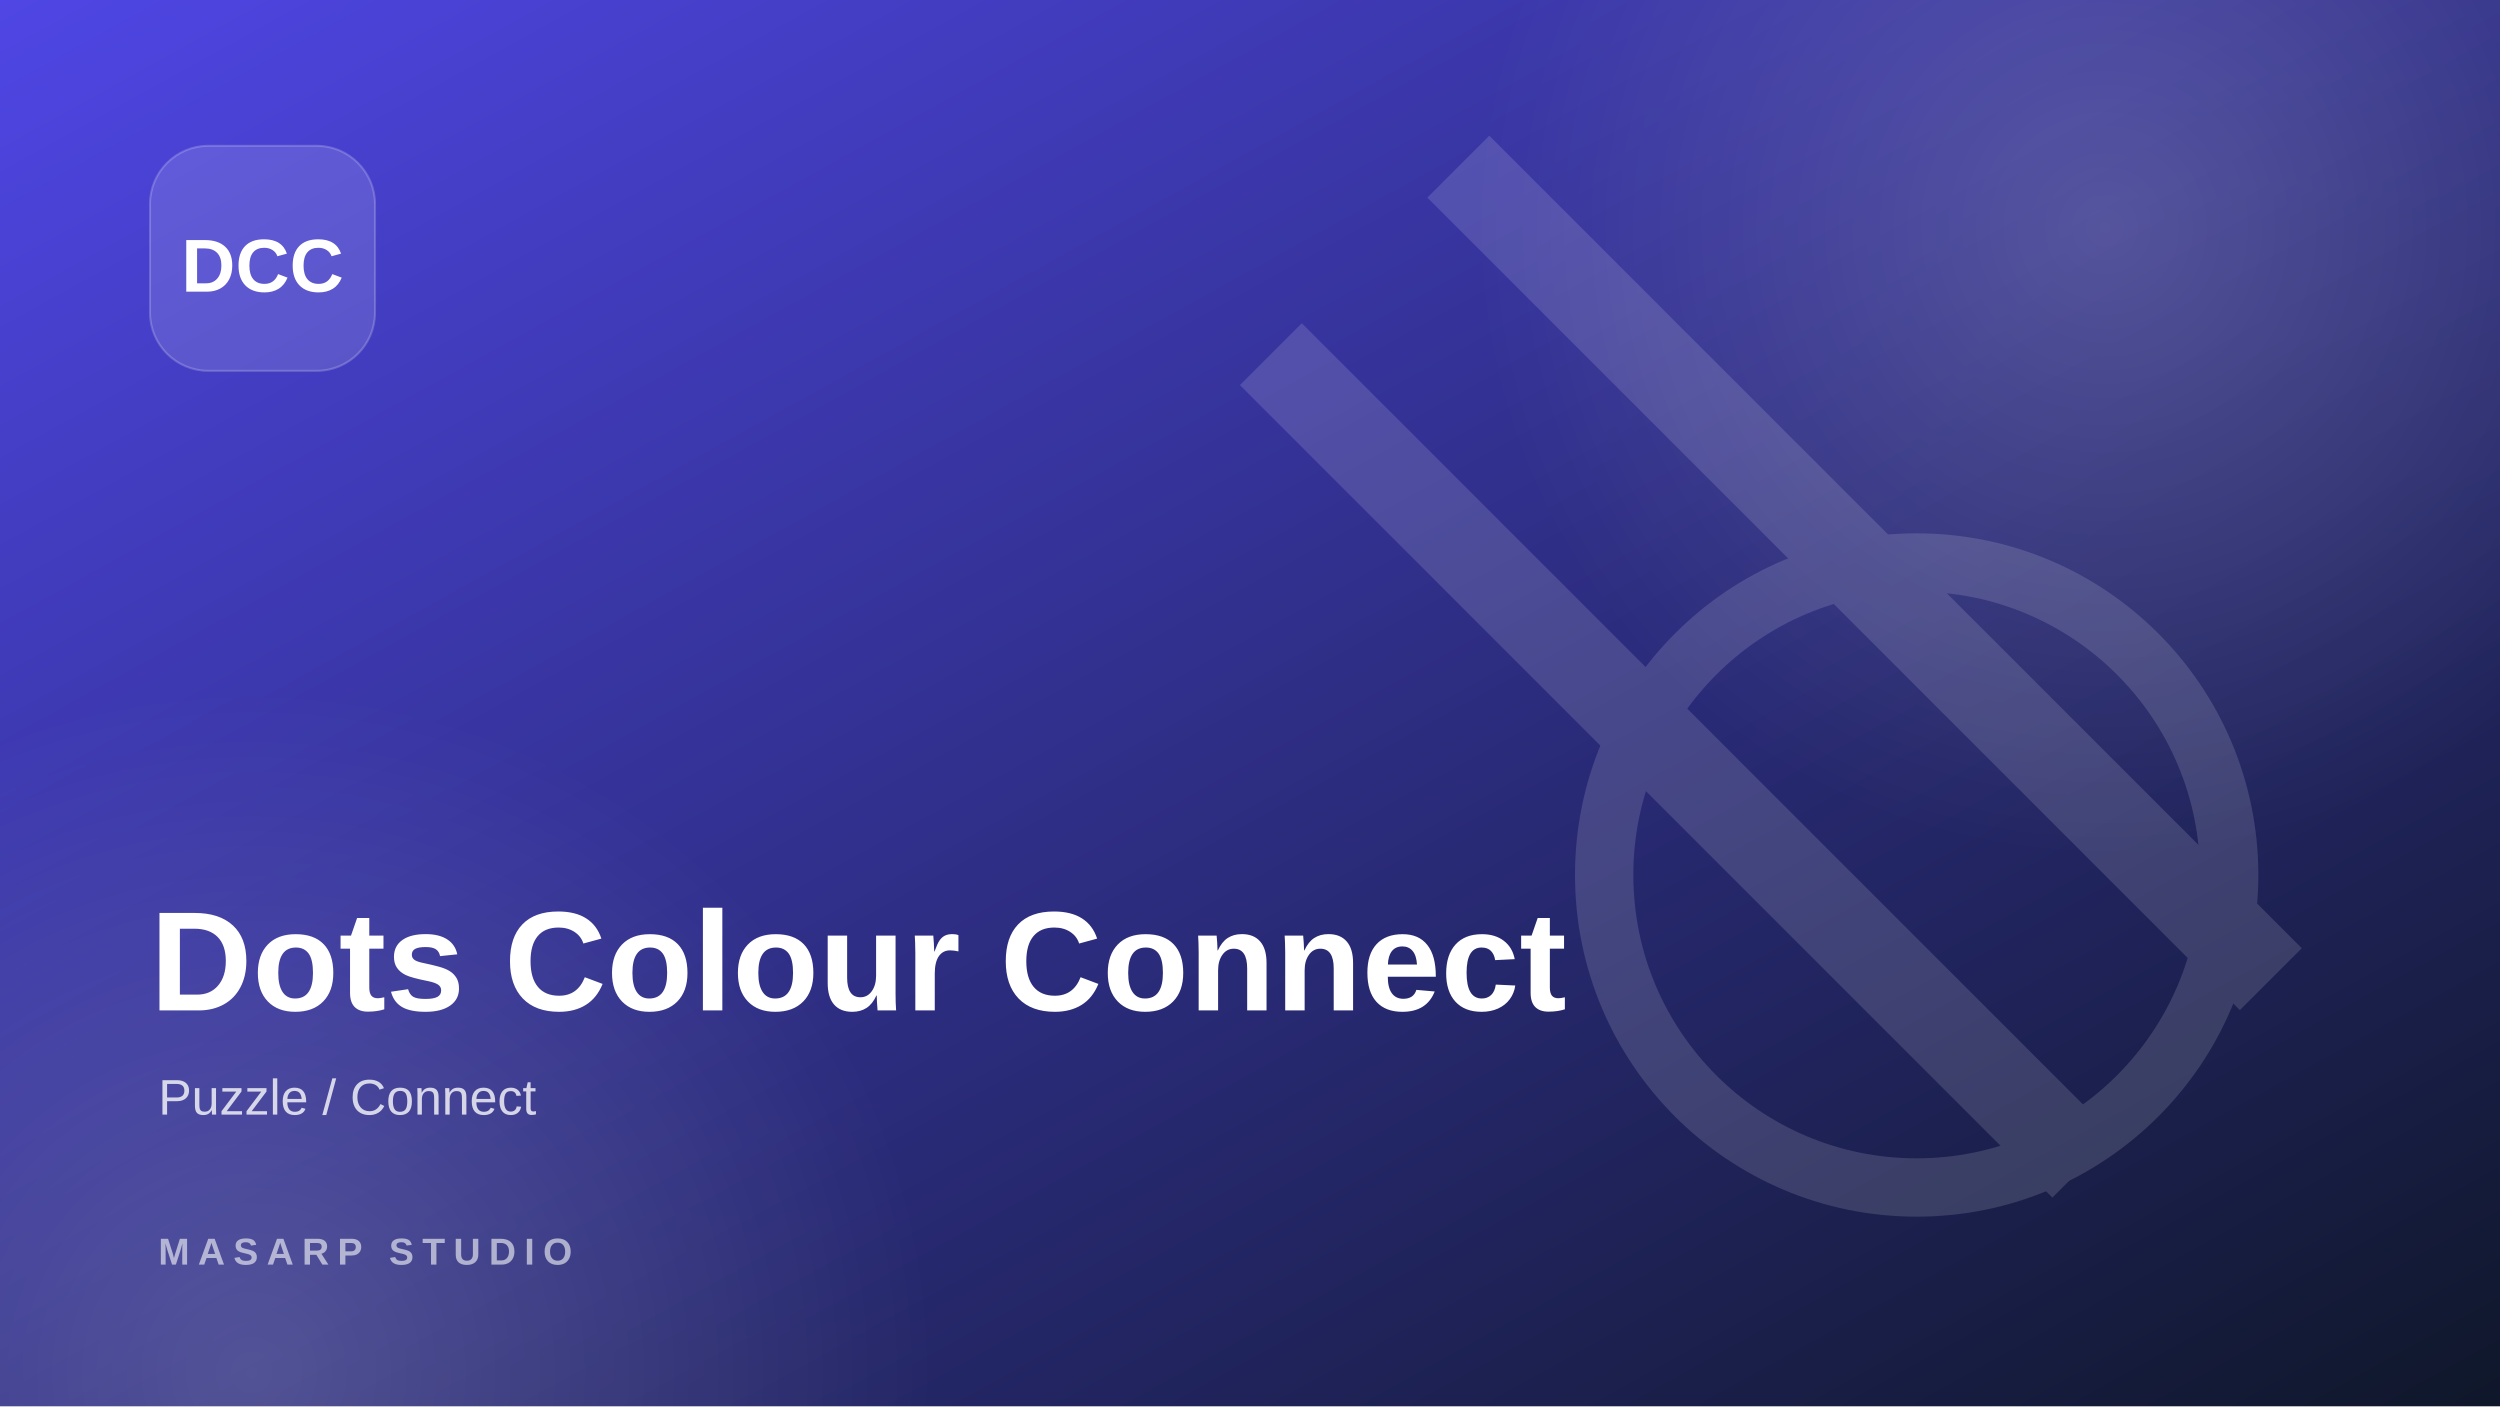
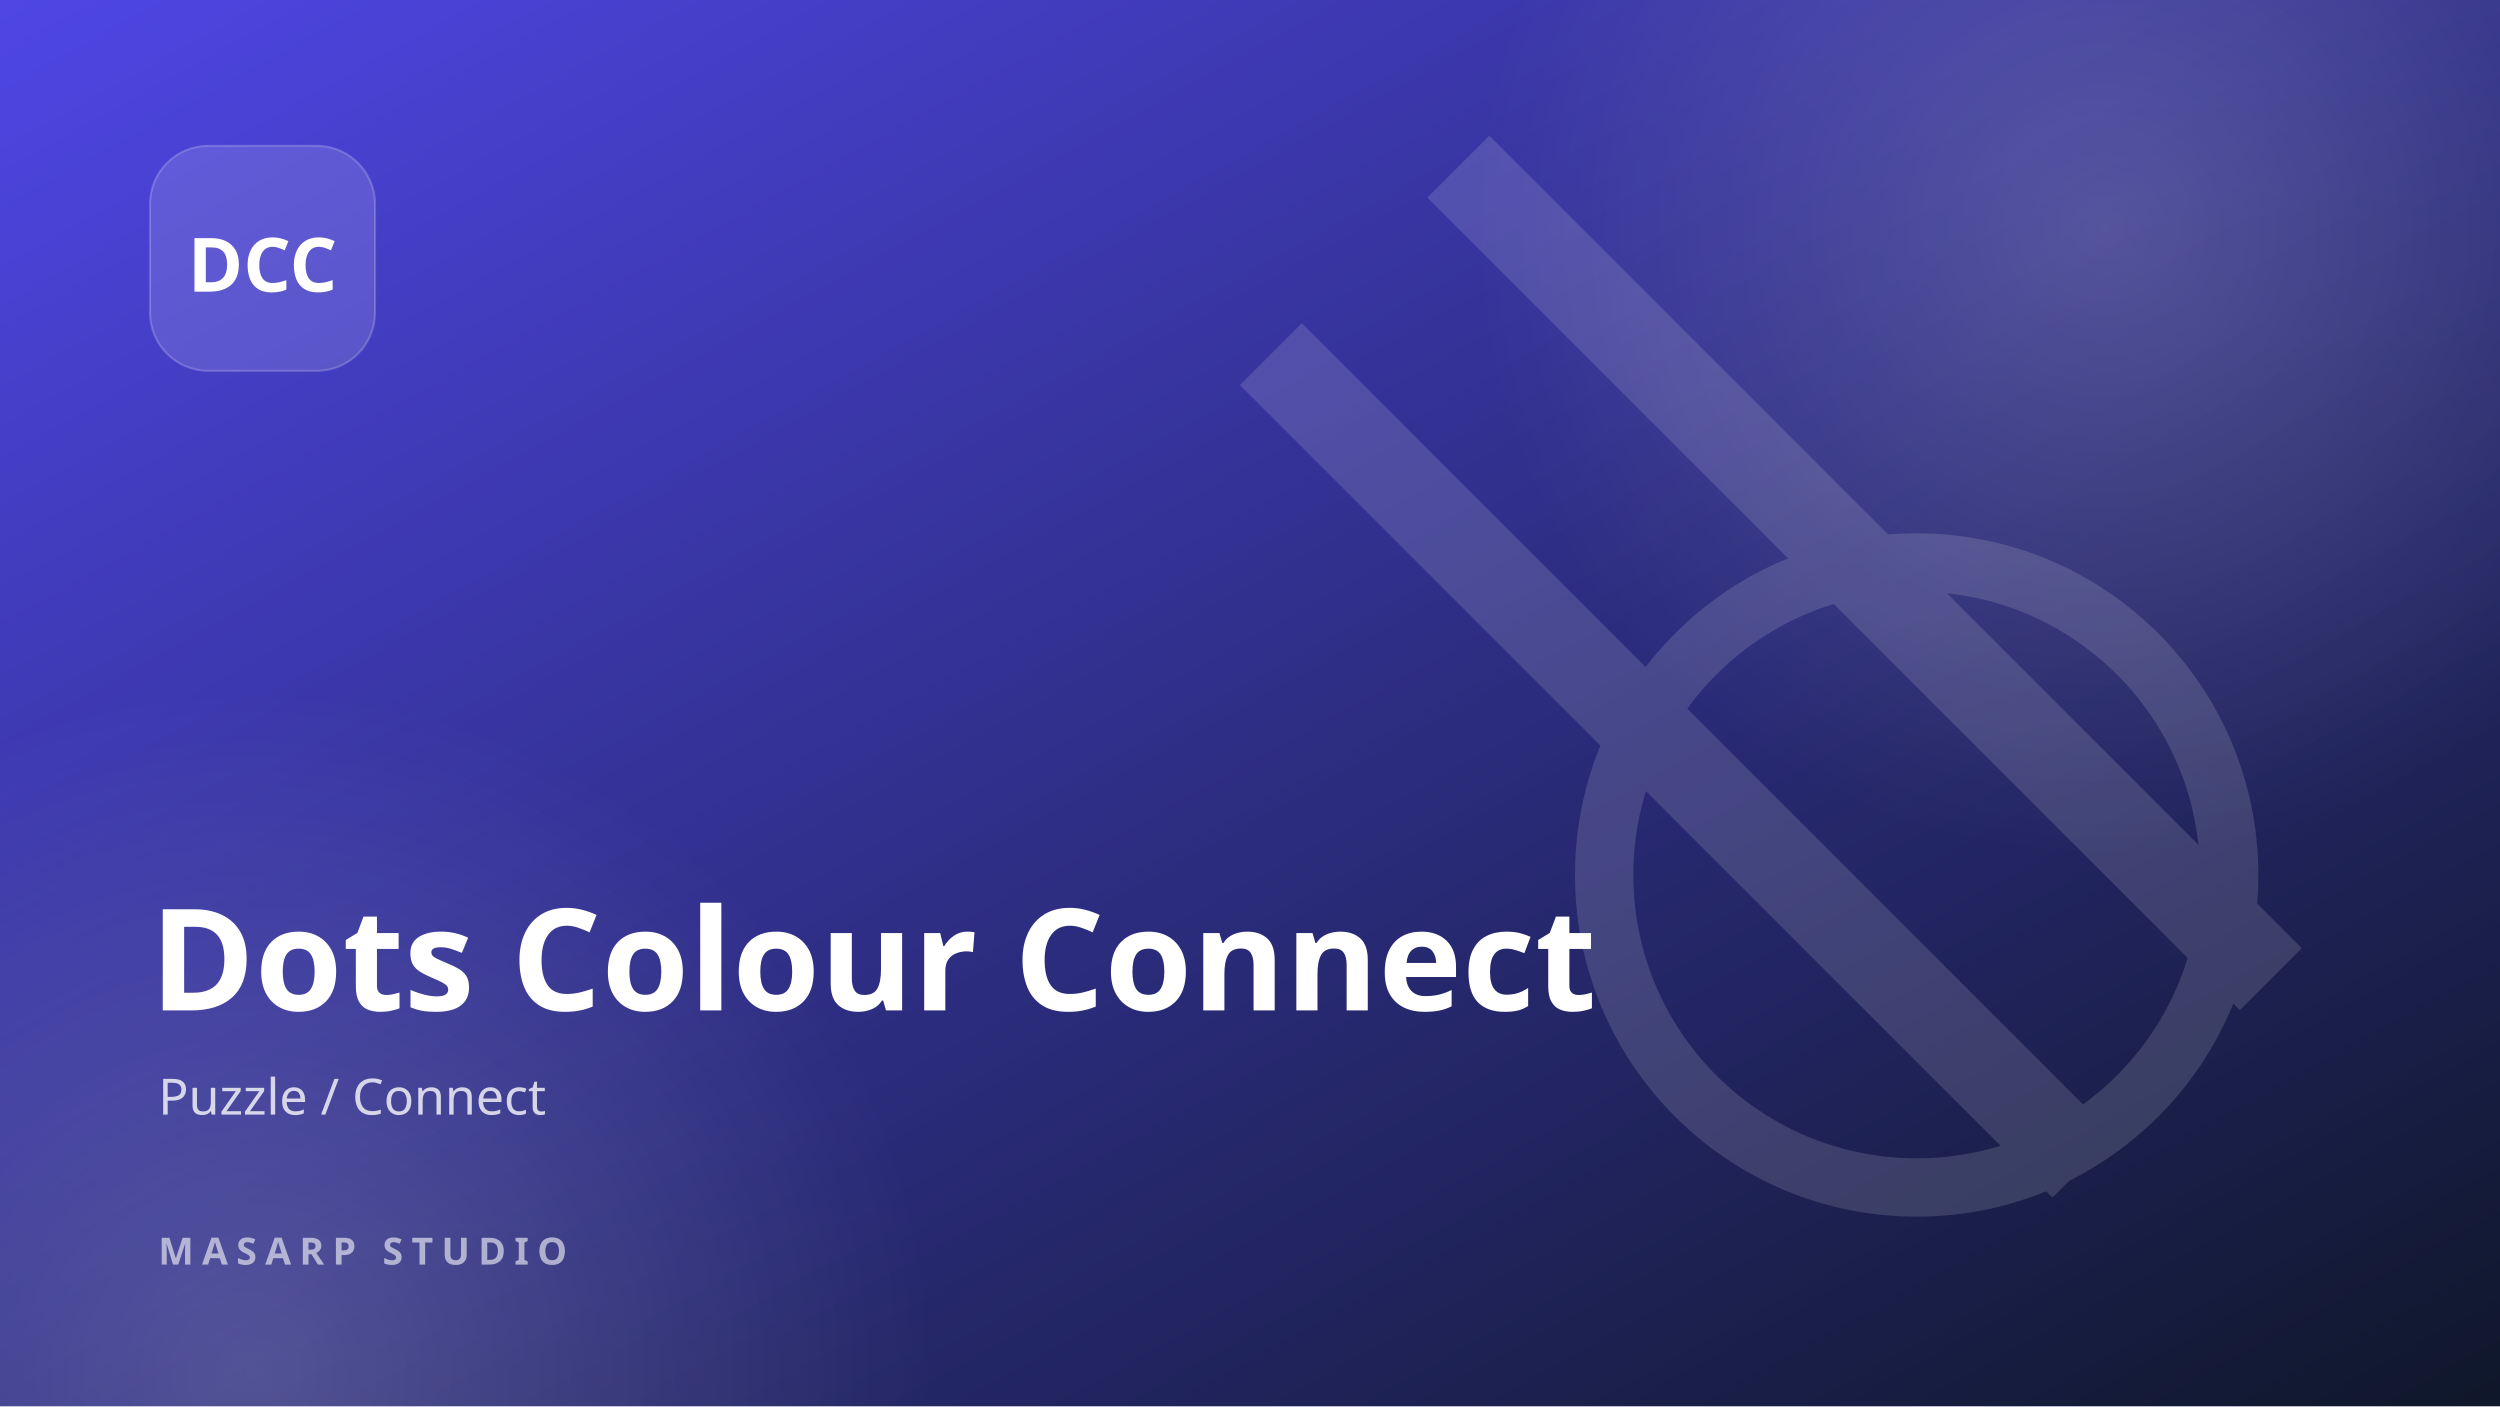
<svg xmlns="http://www.w3.org/2000/svg" viewBox="0 0 1200 675" role="img" aria-label="Dots Colour Connect cover fallback">
  <defs>
    <linearGradient id="g" x1="0" y1="0" x2="1" y2="1">
      <stop stop-color="#4f46e5" />
      <stop offset="1" stop-color="#0f172a" />
    </linearGradient>
    <radialGradient id="r">
      <stop stop-color="#fff" stop-opacity=".18" />
      <stop offset="1" stop-color="#fff" stop-opacity="0" />
    </radialGradient>
  </defs>
  <rect width="1200" height="675" fill="url(#g)" />
  <circle cx="1010" cy="110" r="300" fill="url(#r)" />
  <circle cx="120" cy="660" r="330" fill="url(#r)" />
  <g opacity=".14" stroke="#fff" fill="none">
    <path d="M700 80l390 390M610 170l390 390" stroke-width="42" />
    <circle cx="920" cy="420" r="150" stroke-width="28" />
  </g>
  <rect x="72" y="70" width="108" height="108" rx="28" fill="#fff" fill-opacity=".13" stroke="#fff" stroke-opacity=".2" />
-   <text x="126" y="140" text-anchor="middle" font-family="Arial,sans-serif" font-size="36" font-weight="900" fill="#fff">DCC</text>
-   <text x="72" y="485" font-family="Arial,sans-serif" font-size="68" font-weight="900" fill="#fff">Dots Colour Connect</text>
-   <text x="76" y="535" font-family="Arial,sans-serif" font-size="24" fill="#fff" fill-opacity=".78">Puzzle / Connect</text>
-   <text x="76" y="607" font-family="Arial,sans-serif" font-size="18" font-weight="700" letter-spacing="4" fill="#fff" fill-opacity=".58">MASARP STUDIO</text>
+   <text x="126" y="140" text-anchor="middle" font-family="sans-serif" font-size="36" font-weight="900" fill="#fff">DCC</text>
+   <text x="72" y="485" font-family="sans-serif" font-size="68" font-weight="900" fill="#fff">Dots Colour Connect</text>
+   <text x="76" y="535" font-family="sans-serif" font-size="24" fill="#fff" fill-opacity=".78">Puzzle / Connect</text>
+   <text x="76" y="607" font-family="sans-serif" font-size="18" font-weight="700" letter-spacing="4" fill="#fff" fill-opacity=".58">MASARP STUDIO</text>
</svg>
